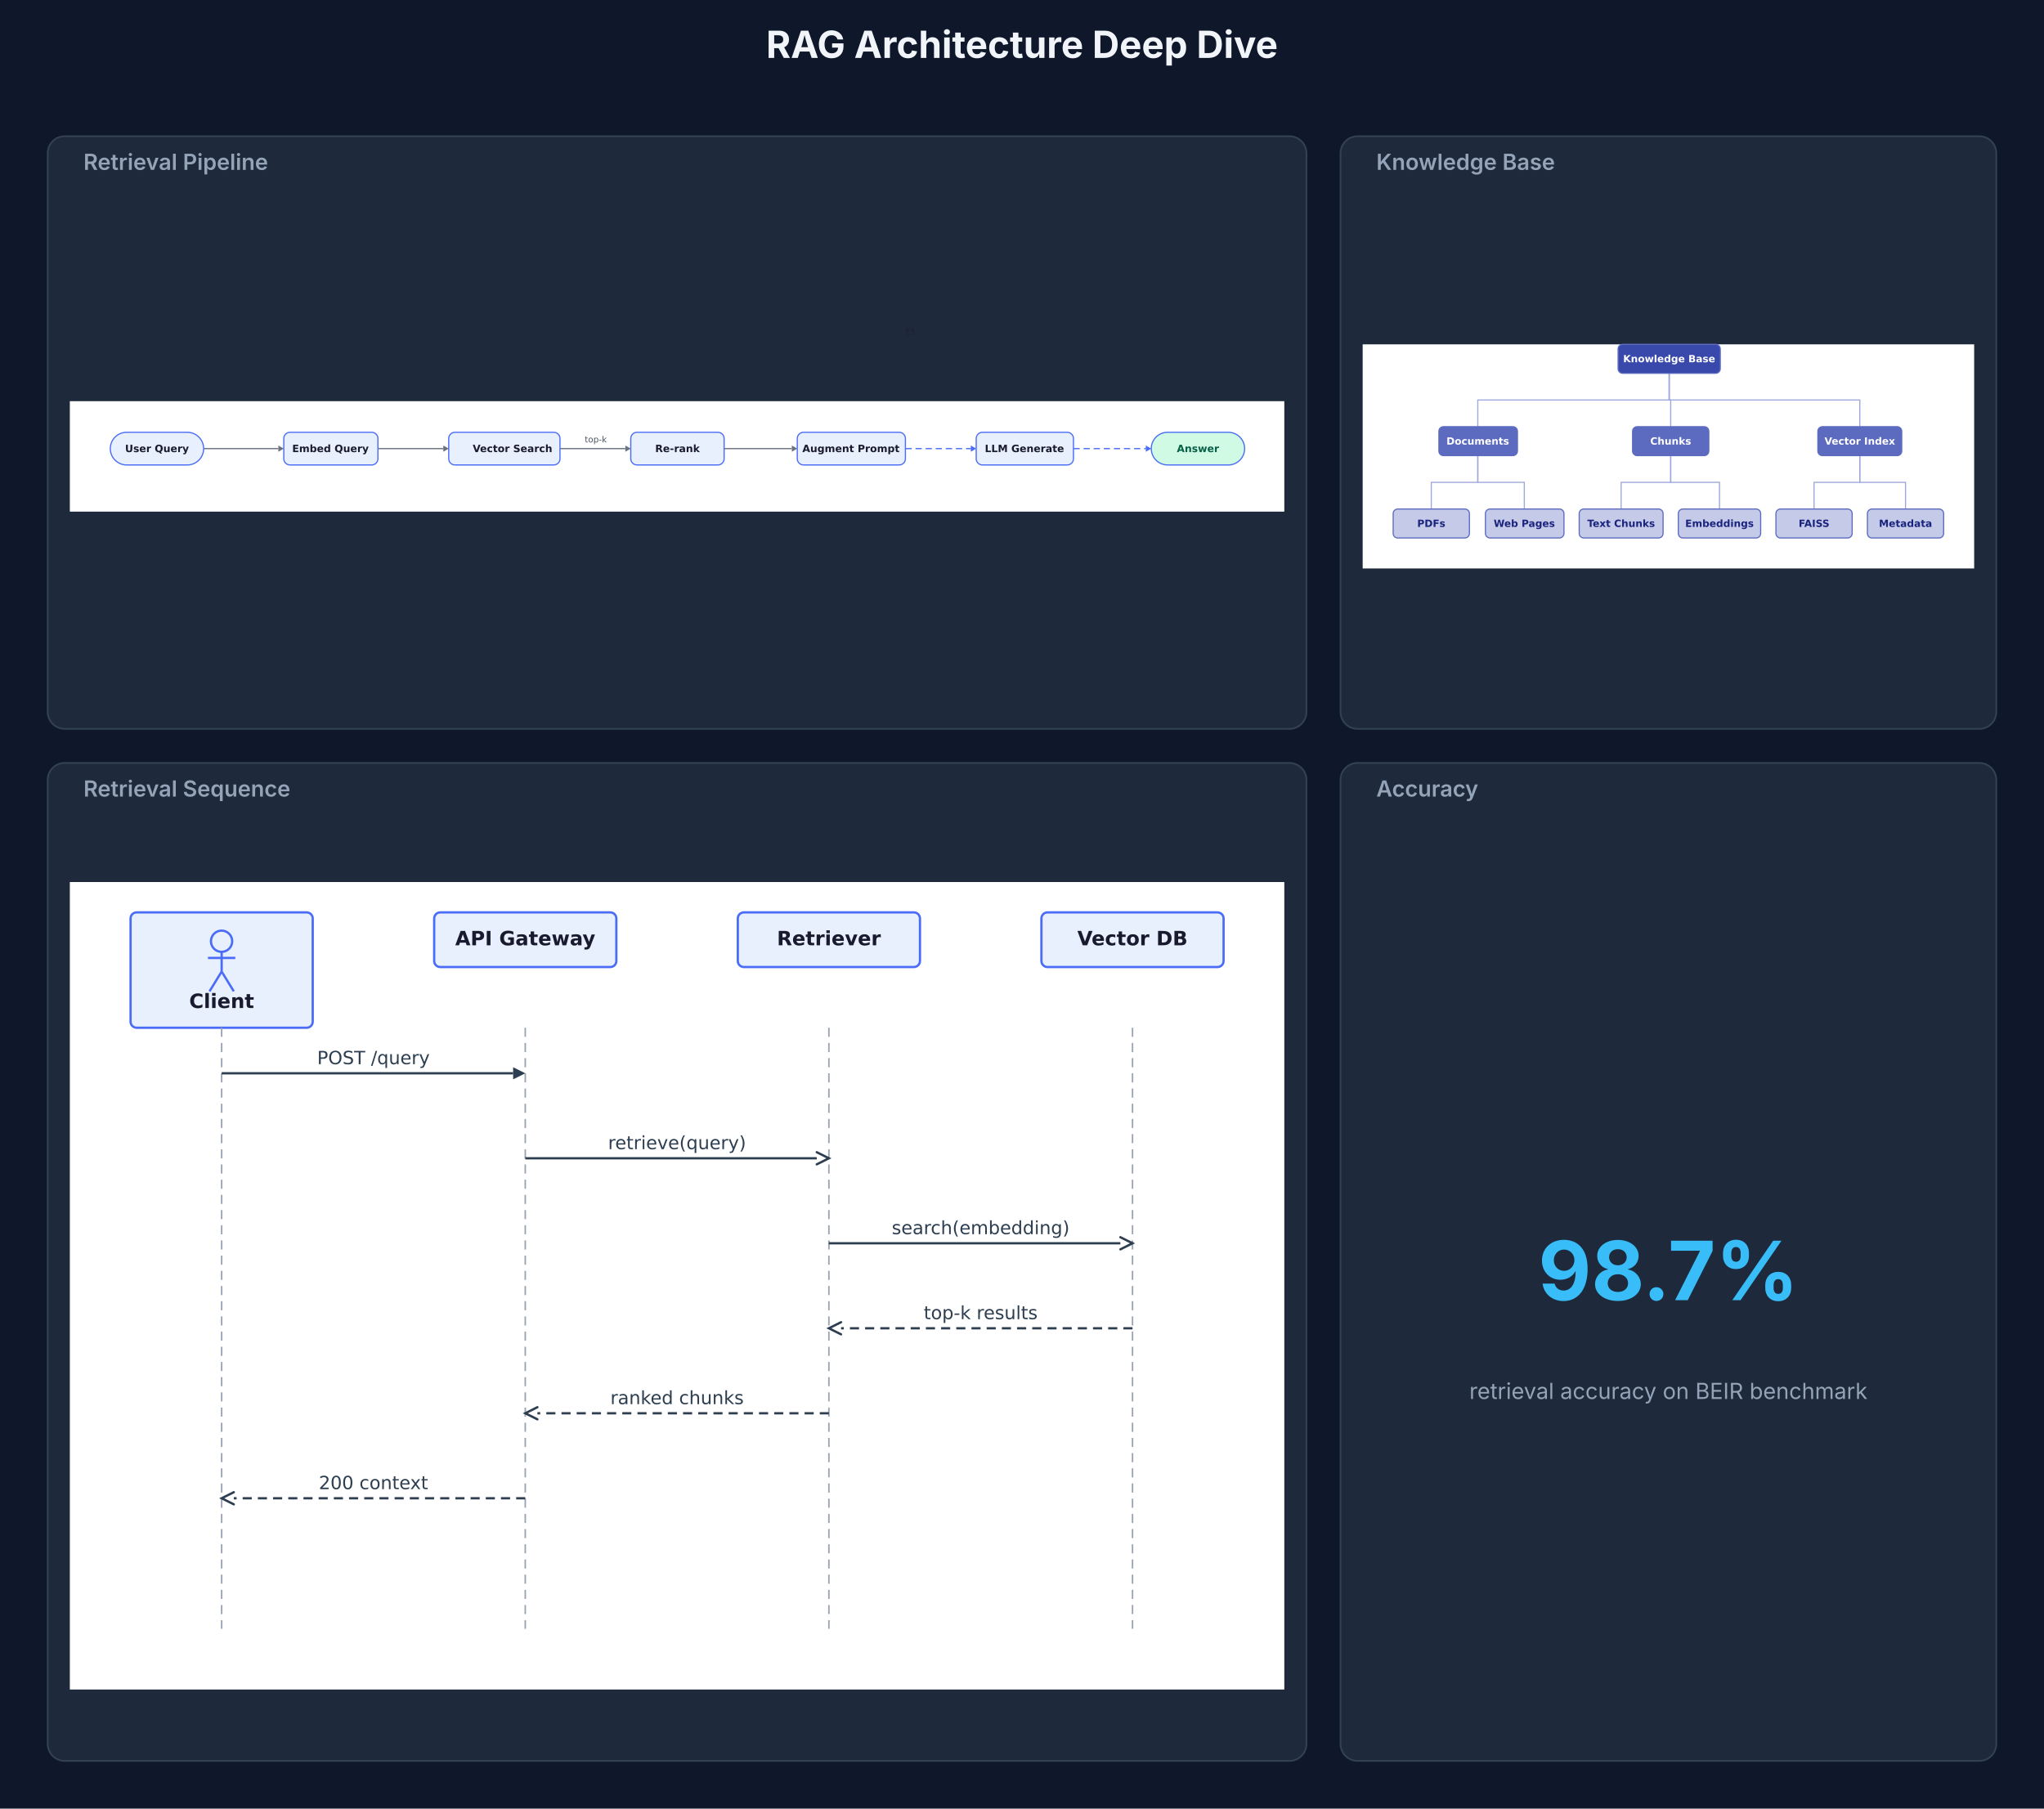
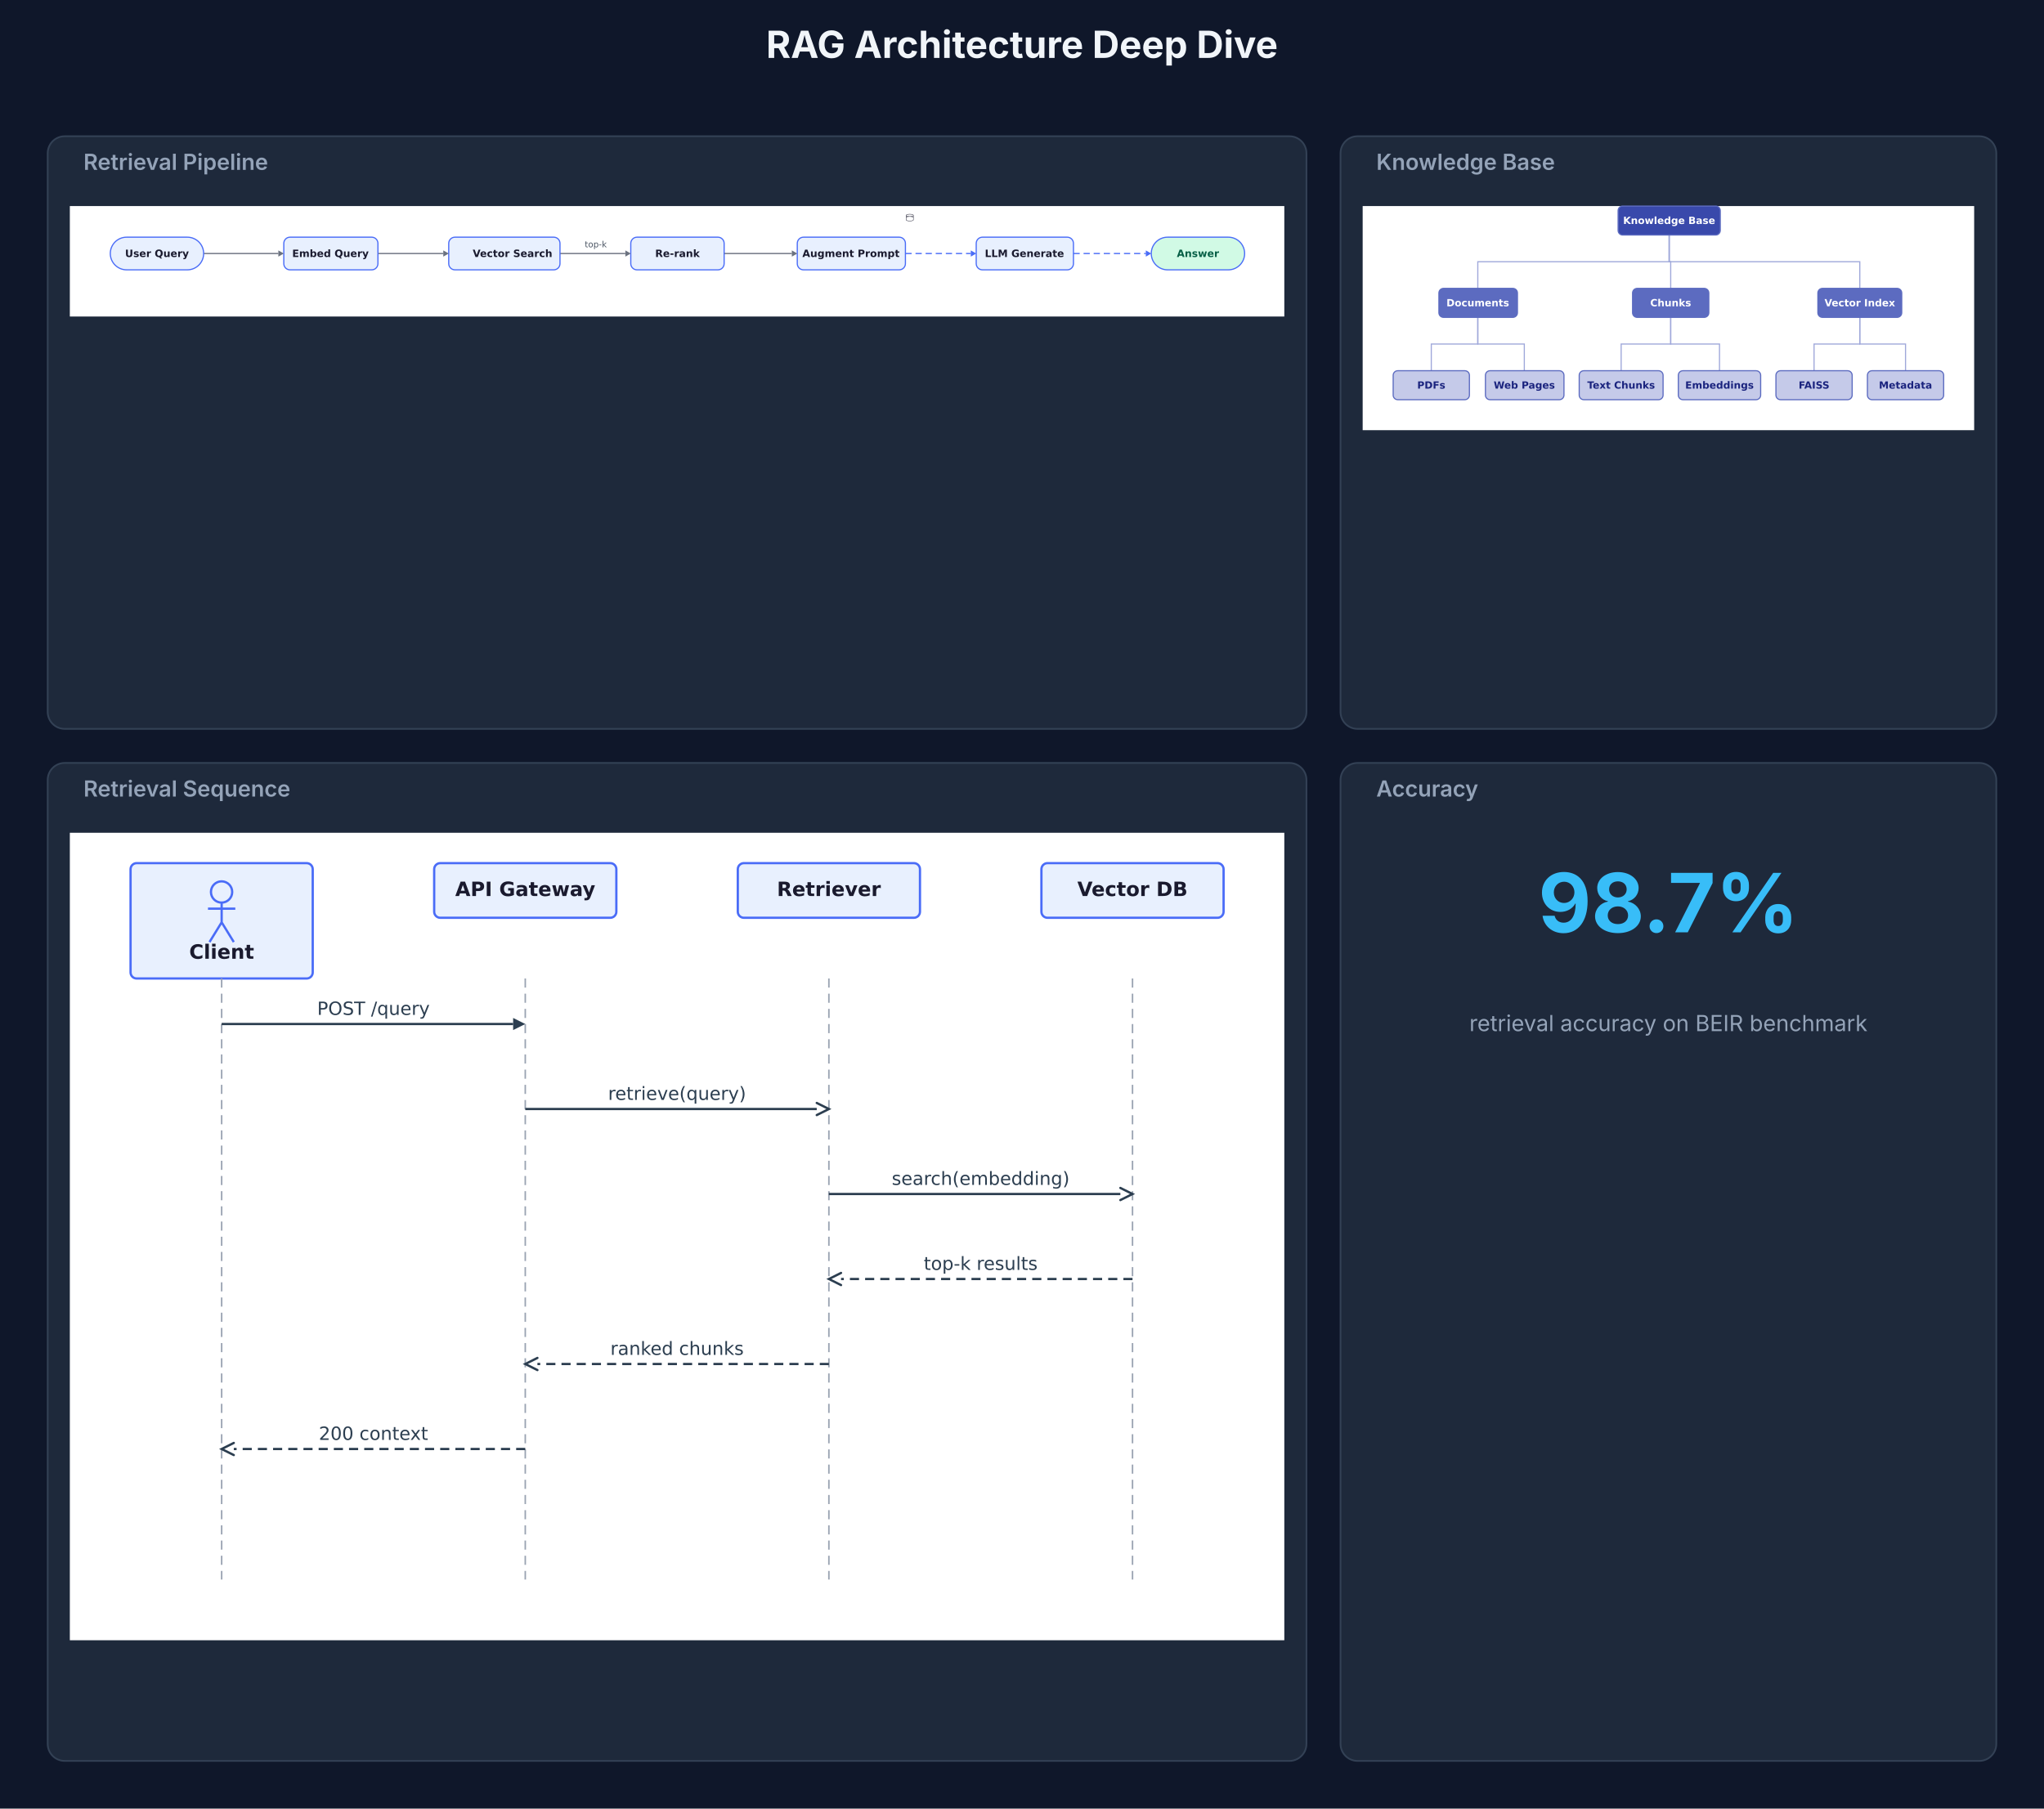
<svg xmlns="http://www.w3.org/2000/svg" height="1062" version="1.1" viewBox="0 0 1200 1062" width="1200">
  <rect fill="#0f172a" height="1062" width="1200" x="0" y="0" />
  <rect fill="#0f172a" height="52" width="1200" x="0" y="0" />
  <text dominant-baseline="central" fill="#f1f5f9" font-family="Inter, sans-serif" font-size="22" font-weight="700" text-anchor="middle" x="600" y="26">RAG Architecture Deep Dive</text>
  <rect fill="#1e293b" height="348" rx="10" stroke="#334155" stroke-width="1" width="739" x="28" y="80" />
  <rect fill="#1e293b" height="28" rx="10" width="737" x="29" y="81" />
  <text dominant-baseline="central" fill="#94a3b8" font-family="Inter, sans-serif" font-size="13" font-weight="600" text-anchor="start" x="49" y="95">Retrieval Pipeline</text>
-   <rect fill="#ffffff" height="64.86" width="713" x="41" y="235.57" />
-   <path d="M119.56 263.43 C135.09 263.43 151.08 263.43 163.41 263.43" fill="none" stroke="#6b7280" stroke-width="0.69" />
-   <path d="M221.88 263.43 C235.58 263.43 249.74 263.43 260.24 263.43" fill="none" stroke="#6b7280" stroke-width="0.69" />
-   <path d="M328.76 263.43 C342.46 263.43 356.62 263.43 367.13 263.43" fill="none" stroke="#6b7280" stroke-width="0.69" />
-   <path d="M425.13 263.43 C439.29 263.43 453.91 263.43 464.87 263.43" fill="none" stroke="#6b7280" stroke-width="0.69" />
-   <path d="M531.56 263.43 C545.26 263.43 559.42 263.43 569.93 263.43" fill="none" stroke="#4a6cf7" stroke-dasharray="3.65,2.28" stroke-width="0.69" />
-   <path d="M630.22 263.43 C645.29 263.43 660.82 263.43 672.7 263.43" fill="none" stroke="#4a6cf7" stroke-dasharray="3.65,2.28" stroke-width="0.69" />
-   <rect fill="#e8f0fe" height="19.18" rx="9.59" stroke="#4a6cf7" stroke-width="0.69" width="54.81" x="64.75" y="253.84" />
-   <text dominant-baseline="central" fill="#1a1a2e" font-family="DejaVu Sans, sans-serif" font-size="5.94" font-weight="600" text-anchor="middle" x="92.16" y="263.43">User Query</text>
-   <rect fill="#e8f0fe" height="19.18" rx="3.65" stroke="#4a6cf7" stroke-width="0.69" width="55.27" x="166.61" y="253.84" />
-   <text dominant-baseline="central" fill="#1a1a2e" font-family="DejaVu Sans, sans-serif" font-size="5.94" font-weight="600" text-anchor="middle" x="194.01" y="263.43">Embed Query</text>
-   <rect fill="#e8f0fe" height="19.18" rx="3.65" stroke="#4a6cf7" stroke-width="0.69" width="65.32" x="263.44" y="253.84" />
-   <path d="M42.83 238.77 A3.65 1.14 0 0 1 50.14 238.77 A3.65 1.14 0 0 1 42.83 238.77 L42.83 243.34 A3.65 1.14 0 0 0 50.14 243.34 L50.14 238.77 M42.83 241.05 A3.65 1.14 0 0 1 50.14 241.05" fill="none" opacity="0.85" stroke="#1a1a2e" stroke-width="0.46" transform="translate(507,54) scale(0.5833)" />
-   <text dominant-baseline="central" fill="#1a1a2e" font-family="DejaVu Sans, sans-serif" font-size="5.94" font-weight="600" text-anchor="middle" x="300.9" y="263.43">Vector Search</text>
-   <rect fill="#e8f0fe" height="19.18" rx="3.65" stroke="#4a6cf7" stroke-width="0.69" width="54.81" x="370.32" y="253.84" />
-   <text dominant-baseline="central" fill="#1a1a2e" font-family="DejaVu Sans, sans-serif" font-size="5.94" font-weight="600" text-anchor="middle" x="397.73" y="263.43">Re-rank</text>
-   <rect fill="#e8f0fe" height="19.18" rx="3.65" stroke="#4a6cf7" stroke-width="0.69" width="63.49" x="468.07" y="253.84" />
-   <text dominant-baseline="central" fill="#1a1a2e" font-family="DejaVu Sans, sans-serif" font-size="5.94" font-weight="600" text-anchor="middle" x="499.59" y="263.43">Augment Prompt</text>
-   <rect fill="#e8f0fe" height="19.18" rx="3.65" stroke="#4a6cf7" stroke-width="0.69" width="57.09" x="573.12" y="253.84" />
-   <text dominant-baseline="central" fill="#1a1a2e" font-family="DejaVu Sans, sans-serif" font-size="5.94" font-weight="600" text-anchor="middle" x="601.44" y="263.43">LLM Generate</text>
-   <rect fill="#d1fae5" height="19.18" rx="9.59" stroke="#4a6cf7" stroke-width="0.69" width="54.81" x="675.89" y="253.84" />
-   <text dominant-baseline="central" fill="#065f46" font-family="DejaVu Sans, sans-serif" font-size="5.94" font-weight="600" text-anchor="middle" x="703.3" y="263.43">Answer</text>
-   <path d="M166.61 263.43 L163.41 261.61 L163.41 265.26 Z" fill="#6b7280" stroke="none" stroke-width="0" />
-   <path d="M263.44 263.43 L260.24 261.61 L260.24 265.26 Z" fill="#6b7280" stroke="none" stroke-width="0" />
-   <path d="M370.32 263.43 L367.13 261.61 L367.13 265.26 Z" fill="#6b7280" stroke="none" stroke-width="0" />
-   <path d="M468.07 263.43 L464.87 261.61 L464.87 265.26 Z" fill="#6b7280" stroke="none" stroke-width="0" />
-   <path d="M573.12 263.43 L569.93 261.61 L569.93 265.26 Z" fill="#4a6cf7" stroke="none" stroke-width="0" />
-   <path d="M675.89 263.43 L672.7 261.61 L672.7 265.26 Z" fill="#4a6cf7" stroke="none" stroke-width="0" />
-   <text dominant-baseline="auto" fill="#4b5563" font-family="DejaVu Sans, sans-serif" font-size="5.02" font-weight="400" text-anchor="middle" x="349.77" y="259.78">top-k</text>
+   <rect fill="#ffffff" height="64.86" width="713" x="41" y="121" />
+   <path d="M119.56 148.86 C135.09 148.86 151.08 148.86 163.41 148.86" fill="none" stroke="#6b7280" stroke-width="0.69" />
+   <path d="M221.88 148.86 C235.58 148.86 249.74 148.86 260.24 148.86" fill="none" stroke="#6b7280" stroke-width="0.69" />
+   <path d="M328.76 148.86 C342.46 148.86 356.62 148.86 367.13 148.86" fill="none" stroke="#6b7280" stroke-width="0.69" />
+   <path d="M425.13 148.86 C439.29 148.86 453.91 148.86 464.87 148.86" fill="none" stroke="#6b7280" stroke-width="0.69" />
+   <path d="M531.56 148.86 C545.26 148.86 559.42 148.86 569.93 148.86" fill="none" stroke="#4a6cf7" stroke-dasharray="3.65,2.28" stroke-width="0.69" />
+   <path d="M630.22 148.86 C645.29 148.86 660.82 148.86 672.7 148.86" fill="none" stroke="#4a6cf7" stroke-dasharray="3.65,2.28" stroke-width="0.69" />
+   <rect fill="#e8f0fe" height="19.18" rx="9.59" stroke="#4a6cf7" stroke-width="0.69" width="54.81" x="64.75" y="139.27" />
+   <text dominant-baseline="central" fill="#1a1a2e" font-family="DejaVu Sans, sans-serif" font-size="5.94" font-weight="600" text-anchor="middle" x="92.16" y="148.86">User Query</text>
+   <rect fill="#e8f0fe" height="19.18" rx="3.65" stroke="#4a6cf7" stroke-width="0.69" width="55.27" x="166.61" y="139.27" />
+   <text dominant-baseline="central" fill="#1a1a2e" font-family="DejaVu Sans, sans-serif" font-size="5.94" font-weight="600" text-anchor="middle" x="194.01" y="148.86">Embed Query</text>
+   <rect fill="#e8f0fe" height="19.18" rx="3.65" stroke="#4a6cf7" stroke-width="0.69" width="65.32" x="263.44" y="139.27" />
+   <path d="M42.83 124.2 A3.65 1.14 0 0 1 50.14 124.2 A3.65 1.14 0 0 1 42.83 124.2 L42.83 128.76 A3.65 1.14 0 0 0 50.14 128.76 L50.14 124.2 M42.83 126.48 A3.65 1.14 0 0 1 50.14 126.48" fill="none" opacity="0.85" stroke="#1a1a2e" stroke-width="0.46" transform="translate(507,54) scale(0.5833)" />
+   <text dominant-baseline="central" fill="#1a1a2e" font-family="DejaVu Sans, sans-serif" font-size="5.94" font-weight="600" text-anchor="middle" x="300.9" y="148.86">Vector Search</text>
+   <rect fill="#e8f0fe" height="19.18" rx="3.65" stroke="#4a6cf7" stroke-width="0.69" width="54.81" x="370.32" y="139.27" />
+   <text dominant-baseline="central" fill="#1a1a2e" font-family="DejaVu Sans, sans-serif" font-size="5.94" font-weight="600" text-anchor="middle" x="397.73" y="148.86">Re-rank</text>
+   <rect fill="#e8f0fe" height="19.18" rx="3.65" stroke="#4a6cf7" stroke-width="0.69" width="63.49" x="468.07" y="139.27" />
+   <text dominant-baseline="central" fill="#1a1a2e" font-family="DejaVu Sans, sans-serif" font-size="5.94" font-weight="600" text-anchor="middle" x="499.59" y="148.86">Augment Prompt</text>
+   <rect fill="#e8f0fe" height="19.18" rx="3.65" stroke="#4a6cf7" stroke-width="0.69" width="57.09" x="573.12" y="139.27" />
+   <text dominant-baseline="central" fill="#1a1a2e" font-family="DejaVu Sans, sans-serif" font-size="5.94" font-weight="600" text-anchor="middle" x="601.44" y="148.86">LLM Generate</text>
+   <rect fill="#d1fae5" height="19.18" rx="9.59" stroke="#4a6cf7" stroke-width="0.69" width="54.81" x="675.89" y="139.27" />
+   <text dominant-baseline="central" fill="#065f46" font-family="DejaVu Sans, sans-serif" font-size="5.94" font-weight="600" text-anchor="middle" x="703.3" y="148.86">Answer</text>
+   <path d="M166.61 148.86 L163.41 147.04 L163.41 150.69 Z" fill="#6b7280" stroke="none" stroke-width="0" />
+   <path d="M263.44 148.86 L260.24 147.04 L260.24 150.69 Z" fill="#6b7280" stroke="none" stroke-width="0" />
+   <path d="M370.32 148.86 L367.13 147.04 L367.13 150.69 Z" fill="#6b7280" stroke="none" stroke-width="0" />
+   <path d="M468.07 148.86 L464.87 147.04 L464.87 150.69 Z" fill="#6b7280" stroke="none" stroke-width="0" />
+   <path d="M573.12 148.86 L569.93 147.04 L569.93 150.69 Z" fill="#4a6cf7" stroke="none" stroke-width="0" />
+   <path d="M675.89 148.86 L672.7 147.04 L672.7 150.69 Z" fill="#4a6cf7" stroke="none" stroke-width="0" />
+   <text dominant-baseline="auto" fill="#4b5563" font-family="DejaVu Sans, sans-serif" font-size="5.02" font-weight="400" text-anchor="middle" x="349.77" y="145.21">top-k</text>
  <rect fill="#1e293b" height="348" rx="10" stroke="#334155" stroke-width="1" width="385" x="787" y="80" />
  <rect fill="#1e293b" height="28" rx="10" width="383" x="788" y="81" />
  <text dominant-baseline="central" fill="#94a3b8" font-family="Inter, sans-serif" font-size="13" font-weight="600" text-anchor="start" x="808" y="95">Knowledge Base</text>
-   <rect fill="#ffffff" height="131.6" width="359" x="800" y="202.2" />
-   <path d="M979.95 219.21 L979.95 234.88 L867.59 234.88 L867.59 250.54" fill="none" stroke="#9fa8da" stroke-width="0.67" />
-   <path d="M867.59 267.55 L867.59 283.22 L840.29 283.22 L840.29 298.89" fill="none" stroke="#9fa8da" stroke-width="0.67" />
-   <path d="M867.59 267.55 L867.59 283.22 L894.9 283.22 L894.9 298.89" fill="none" stroke="#9fa8da" stroke-width="0.67" />
-   <path d="M979.95 219.21 L979.95 234.88 L980.84 234.88 L980.84 250.54" fill="none" stroke="#9fa8da" stroke-width="0.67" />
-   <path d="M980.84 267.55 L980.84 283.22 L951.75 283.22 L951.75 298.89" fill="none" stroke="#9fa8da" stroke-width="0.67" />
-   <path d="M980.84 267.55 L980.84 283.22 L1009.49 283.22 L1009.49 298.89" fill="none" stroke="#9fa8da" stroke-width="0.67" />
-   <path d="M979.95 219.21 L979.95 234.88 L1091.86 234.88 L1091.86 250.54" fill="none" stroke="#9fa8da" stroke-width="0.67" />
-   <path d="M1091.86 267.55 L1091.86 283.22 L1065 283.22 L1065 298.89" fill="none" stroke="#9fa8da" stroke-width="0.67" />
-   <path d="M1091.86 267.55 L1091.86 283.22 L1118.71 283.22 L1118.71 298.89" fill="none" stroke="#9fa8da" stroke-width="0.67" />
-   <rect fill="#c5cae9" height="17.01" rx="2.69" stroke="#5c6bc0" stroke-width="0.67" width="44.76" x="817.91" y="298.89" />
-   <text dominant-baseline="central" fill="#1a237e" font-family="DejaVu Sans, sans-serif" font-size="5.82" font-weight="600" text-anchor="middle" x="840.29" y="307.39">PDFs</text>
-   <rect fill="#c5cae9" height="17.01" rx="2.69" stroke="#5c6bc0" stroke-width="0.67" width="46.11" x="872.07" y="298.89" />
-   <text dominant-baseline="central" fill="#1a237e" font-family="DejaVu Sans, sans-serif" font-size="5.82" font-weight="600" text-anchor="middle" x="894.9" y="307.39">Web Pages</text>
-   <rect fill="#5c6bc0" height="17.01" rx="2.69" stroke="#5c6bc0" stroke-width="0.67" width="46.11" x="844.76" y="250.54" />
-   <text dominant-baseline="central" fill="#ffffff" font-family="DejaVu Sans, sans-serif" font-size="5.82" font-weight="600" text-anchor="middle" x="867.59" y="259.05">Documents</text>
-   <rect fill="#c5cae9" height="17.01" rx="2.69" stroke="#5c6bc0" stroke-width="0.67" width="49.24" x="927.13" y="298.89" />
-   <text dominant-baseline="central" fill="#1a237e" font-family="DejaVu Sans, sans-serif" font-size="5.82" font-weight="600" text-anchor="middle" x="951.75" y="307.39">Text Chunks</text>
-   <rect fill="#c5cae9" height="17.01" rx="2.69" stroke="#5c6bc0" stroke-width="0.67" width="48.34" x="985.32" y="298.89" />
-   <text dominant-baseline="central" fill="#1a237e" font-family="DejaVu Sans, sans-serif" font-size="5.82" font-weight="600" text-anchor="middle" x="1009.49" y="307.39">Embeddings</text>
-   <rect fill="#5c6bc0" height="17.01" rx="2.69" stroke="#5c6bc0" stroke-width="0.67" width="44.76" x="958.46" y="250.54" />
-   <text dominant-baseline="central" fill="#ffffff" font-family="DejaVu Sans, sans-serif" font-size="5.82" font-weight="600" text-anchor="middle" x="980.84" y="259.05">Chunks</text>
-   <rect fill="#c5cae9" height="17.01" rx="2.69" stroke="#5c6bc0" stroke-width="0.67" width="44.76" x="1042.62" y="298.89" />
-   <text dominant-baseline="central" fill="#1a237e" font-family="DejaVu Sans, sans-serif" font-size="5.82" font-weight="600" text-anchor="middle" x="1065" y="307.39">FAISS</text>
-   <rect fill="#c5cae9" height="17.01" rx="2.69" stroke="#5c6bc0" stroke-width="0.67" width="44.76" x="1096.33" y="298.89" />
-   <text dominant-baseline="central" fill="#1a237e" font-family="DejaVu Sans, sans-serif" font-size="5.82" font-weight="600" text-anchor="middle" x="1118.71" y="307.39">Metadata</text>
-   <rect fill="#5c6bc0" height="17.01" rx="2.69" stroke="#5c6bc0" stroke-width="0.67" width="49.24" x="1067.24" y="250.54" />
-   <text dominant-baseline="central" fill="#ffffff" font-family="DejaVu Sans, sans-serif" font-size="5.82" font-weight="600" text-anchor="middle" x="1091.86" y="259.05">Vector Index</text>
-   <rect fill="#3949ab" height="17.01" rx="2.69" stroke="#5c6bc0" stroke-width="0.67" width="59.98" x="949.96" y="202.2" />
-   <text dominant-baseline="central" fill="#ffffff" font-family="DejaVu Sans, sans-serif" font-size="5.82" font-weight="600" text-anchor="middle" x="979.95" y="210.7">Knowledge Base</text>
+   <rect fill="#ffffff" height="131.6" width="359" x="800" y="121" />
+   <path d="M979.95 138.01 L979.95 153.68 L867.59 153.68 L867.59 169.34" fill="none" stroke="#9fa8da" stroke-width="0.67" />
+   <path d="M867.59 186.35 L867.59 202.02 L840.29 202.02 L840.29 217.69" fill="none" stroke="#9fa8da" stroke-width="0.67" />
+   <path d="M867.59 186.35 L867.59 202.02 L894.9 202.02 L894.9 217.69" fill="none" stroke="#9fa8da" stroke-width="0.67" />
+   <path d="M979.95 138.01 L979.95 153.68 L980.84 153.68 L980.84 169.34" fill="none" stroke="#9fa8da" stroke-width="0.67" />
+   <path d="M980.84 186.35 L980.84 202.02 L951.75 202.02 L951.75 217.69" fill="none" stroke="#9fa8da" stroke-width="0.67" />
+   <path d="M980.84 186.35 L980.84 202.02 L1009.49 202.02 L1009.49 217.69" fill="none" stroke="#9fa8da" stroke-width="0.67" />
+   <path d="M979.95 138.01 L979.95 153.68 L1091.86 153.68 L1091.86 169.34" fill="none" stroke="#9fa8da" stroke-width="0.67" />
+   <path d="M1091.86 186.35 L1091.86 202.02 L1065 202.02 L1065 217.69" fill="none" stroke="#9fa8da" stroke-width="0.67" />
+   <path d="M1091.86 186.35 L1091.86 202.02 L1118.71 202.02 L1118.71 217.69" fill="none" stroke="#9fa8da" stroke-width="0.67" />
+   <rect fill="#c5cae9" height="17.01" rx="2.69" stroke="#5c6bc0" stroke-width="0.67" width="44.76" x="817.91" y="217.69" />
+   <text dominant-baseline="central" fill="#1a237e" font-family="DejaVu Sans, sans-serif" font-size="5.82" font-weight="600" text-anchor="middle" x="840.29" y="226.19">PDFs</text>
+   <rect fill="#c5cae9" height="17.01" rx="2.69" stroke="#5c6bc0" stroke-width="0.67" width="46.11" x="872.07" y="217.69" />
+   <text dominant-baseline="central" fill="#1a237e" font-family="DejaVu Sans, sans-serif" font-size="5.82" font-weight="600" text-anchor="middle" x="894.9" y="226.19">Web Pages</text>
+   <rect fill="#5c6bc0" height="17.01" rx="2.69" stroke="#5c6bc0" stroke-width="0.67" width="46.11" x="844.76" y="169.34" />
+   <text dominant-baseline="central" fill="#ffffff" font-family="DejaVu Sans, sans-serif" font-size="5.82" font-weight="600" text-anchor="middle" x="867.59" y="177.85">Documents</text>
+   <rect fill="#c5cae9" height="17.01" rx="2.69" stroke="#5c6bc0" stroke-width="0.67" width="49.24" x="927.13" y="217.69" />
+   <text dominant-baseline="central" fill="#1a237e" font-family="DejaVu Sans, sans-serif" font-size="5.82" font-weight="600" text-anchor="middle" x="951.75" y="226.19">Text Chunks</text>
+   <rect fill="#c5cae9" height="17.01" rx="2.69" stroke="#5c6bc0" stroke-width="0.67" width="48.34" x="985.32" y="217.69" />
+   <text dominant-baseline="central" fill="#1a237e" font-family="DejaVu Sans, sans-serif" font-size="5.82" font-weight="600" text-anchor="middle" x="1009.49" y="226.19">Embeddings</text>
+   <rect fill="#5c6bc0" height="17.01" rx="2.69" stroke="#5c6bc0" stroke-width="0.67" width="44.76" x="958.46" y="169.34" />
+   <text dominant-baseline="central" fill="#ffffff" font-family="DejaVu Sans, sans-serif" font-size="5.82" font-weight="600" text-anchor="middle" x="980.84" y="177.85">Chunks</text>
+   <rect fill="#c5cae9" height="17.01" rx="2.69" stroke="#5c6bc0" stroke-width="0.67" width="44.76" x="1042.62" y="217.69" />
+   <text dominant-baseline="central" fill="#1a237e" font-family="DejaVu Sans, sans-serif" font-size="5.82" font-weight="600" text-anchor="middle" x="1065" y="226.19">FAISS</text>
+   <rect fill="#c5cae9" height="17.01" rx="2.69" stroke="#5c6bc0" stroke-width="0.67" width="44.76" x="1096.33" y="217.69" />
+   <text dominant-baseline="central" fill="#1a237e" font-family="DejaVu Sans, sans-serif" font-size="5.82" font-weight="600" text-anchor="middle" x="1118.71" y="226.19">Metadata</text>
+   <rect fill="#5c6bc0" height="17.01" rx="2.69" stroke="#5c6bc0" stroke-width="0.67" width="49.24" x="1067.24" y="169.34" />
+   <text dominant-baseline="central" fill="#ffffff" font-family="DejaVu Sans, sans-serif" font-size="5.82" font-weight="600" text-anchor="middle" x="1091.86" y="177.85">Vector Index</text>
+   <rect fill="#3949ab" height="17.01" rx="2.69" stroke="#5c6bc0" stroke-width="0.67" width="59.98" x="949.96" y="121" />
+   <text dominant-baseline="central" fill="#ffffff" font-family="DejaVu Sans, sans-serif" font-size="5.82" font-weight="600" text-anchor="middle" x="979.95" y="129.5">Knowledge Base</text>
  <rect fill="#1e293b" height="586" rx="10" stroke="#334155" stroke-width="1" width="739" x="28" y="448" />
  <rect fill="#1e293b" height="28" rx="10" width="737" x="29" y="449" />
  <text dominant-baseline="central" fill="#94a3b8" font-family="Inter, sans-serif" font-size="13" font-weight="600" text-anchor="start" x="49" y="463">Retrieval Sequence</text>
-   <rect fill="#ffffff" height="474.15" width="713" x="41" y="517.93" />
-   <rect fill="#e8f0fe" height="67.74" rx="3.57" stroke="#4a6cf7" stroke-width="1.34" width="106.95" x="76.65" y="535.75" />
-   <path d="M130.13 546.45 A6.24 6.24 0 1 1 130.04 546.45 Z M130.13 558.92 L130.13 570.51 M122.1 562.49 L138.15 562.49 M130.13 570.51 L123 582.1 M130.13 570.51 L137.26 582.1" fill="none" stroke="#4a6cf7" stroke-width="1.34" />
-   <text dominant-baseline="alphabetic" fill="#1a1a2e" font-family="DejaVu Sans" font-size="11.59" font-weight="700" text-anchor="middle" x="130.13" y="591.9">Client</text>
-   <line stroke="#9aa3b2" stroke-dasharray="5.35,3.57" stroke-width="0.89" x1="130.13" x2="130.13" y1="603.49" y2="956.42" />
-   <rect fill="#e8f0fe" height="32.09" rx="3.57" stroke="#4a6cf7" stroke-width="1.34" width="106.95" x="254.9" y="535.75" />
-   <text dominant-baseline="middle" fill="#1a1a2e" font-family="DejaVu Sans" font-size="11.59" font-weight="700" text-anchor="middle" x="308.38" y="551.79">API Gateway</text>
-   <line stroke="#9aa3b2" stroke-dasharray="5.35,3.57" stroke-width="0.89" x1="308.38" x2="308.38" y1="603.49" y2="956.42" />
-   <rect fill="#e8f0fe" height="32.09" rx="3.57" stroke="#4a6cf7" stroke-width="1.34" width="106.95" x="433.15" y="535.75" />
-   <text dominant-baseline="middle" fill="#1a1a2e" font-family="DejaVu Sans" font-size="11.59" font-weight="700" text-anchor="middle" x="486.63" y="551.79">Retriever</text>
-   <line stroke="#9aa3b2" stroke-dasharray="5.35,3.57" stroke-width="0.89" x1="486.63" x2="486.63" y1="603.49" y2="956.42" />
-   <rect fill="#e8f0fe" height="32.09" rx="3.57" stroke="#4a6cf7" stroke-width="1.34" width="106.95" x="611.4" y="535.75" />
-   <text dominant-baseline="middle" fill="#1a1a2e" font-family="DejaVu Sans" font-size="11.59" font-weight="700" text-anchor="middle" x="664.88" y="551.79">Vector DB</text>
-   <line stroke="#9aa3b2" stroke-dasharray="5.35,3.57" stroke-width="0.89" x1="664.88" x2="664.88" y1="603.49" y2="956.42" />
-   <line stroke="#2c3e50" stroke-width="1.34" x1="130.13" x2="301.25" y1="630.23" y2="630.23" />
-   <path d="M308.38 630.23 L301.25 626.66 L301.25 633.79 Z" fill="#2c3e50" stroke="none" stroke-width="0" />
-   <text dominant-baseline="alphabetic" fill="#2c3e50" font-family="DejaVu Sans" font-size="10.7" font-weight="400" text-anchor="middle" x="219.25" y="624.88">POST /query</text>
-   <line stroke="#2c3e50" stroke-width="1.34" x1="308.38" x2="479.5" y1="680.14" y2="680.14" />
-   <path d="M479.5 676.57 L486.63 680.14 L479.5 683.7" fill="none" stroke="#2c3e50" stroke-linecap="round" stroke-width="1.34" />
-   <text dominant-baseline="alphabetic" fill="#2c3e50" font-family="DejaVu Sans" font-size="10.7" font-weight="400" text-anchor="middle" x="397.5" y="674.79">retrieve(query)</text>
-   <line stroke="#2c3e50" stroke-width="1.34" x1="486.63" x2="657.75" y1="730.05" y2="730.05" />
-   <path d="M657.75 726.48 L664.88 730.05 L657.75 733.61" fill="none" stroke="#2c3e50" stroke-linecap="round" stroke-width="1.34" />
-   <text dominant-baseline="alphabetic" fill="#2c3e50" font-family="DejaVu Sans" font-size="10.7" font-weight="400" text-anchor="middle" x="575.75" y="724.7">search(embedding)</text>
-   <line stroke="#2c3e50" stroke-dasharray="5.35,3.57" stroke-width="1.34" x1="664.88" x2="493.76" y1="779.96" y2="779.96" />
-   <path d="M493.76 776.39 L486.63 779.96 L493.76 783.52" fill="none" stroke="#2c3e50" stroke-linecap="round" stroke-width="1.34" />
-   <text dominant-baseline="alphabetic" fill="#2c3e50" font-family="DejaVu Sans" font-size="10.7" font-weight="400" text-anchor="middle" x="575.75" y="774.61">top-k results</text>
-   <line stroke="#2c3e50" stroke-dasharray="5.35,3.57" stroke-width="1.34" x1="486.63" x2="315.51" y1="829.87" y2="829.87" />
-   <path d="M315.51 826.3 L308.38 829.87 L315.51 833.43" fill="none" stroke="#2c3e50" stroke-linecap="round" stroke-width="1.34" />
-   <text dominant-baseline="alphabetic" fill="#2c3e50" font-family="DejaVu Sans" font-size="10.7" font-weight="400" text-anchor="middle" x="397.5" y="824.52">ranked chunks</text>
-   <line stroke="#2c3e50" stroke-dasharray="5.35,3.57" stroke-width="1.34" x1="308.38" x2="137.26" y1="879.78" y2="879.78" />
-   <path d="M137.26 876.21 L130.13 879.78 L137.26 883.34" fill="none" stroke="#2c3e50" stroke-linecap="round" stroke-width="1.34" />
-   <text dominant-baseline="alphabetic" fill="#2c3e50" font-family="DejaVu Sans" font-size="10.7" font-weight="400" text-anchor="middle" x="219.25" y="874.43">200 context</text>
+   <rect fill="#ffffff" height="474.15" width="713" x="41" y="489" />
+   <rect fill="#e8f0fe" height="67.74" rx="3.57" stroke="#4a6cf7" stroke-width="1.34" width="106.95" x="76.65" y="506.83" />
+   <path d="M130.13 517.52 A6.24 6.24 0 1 1 130.04 517.52 Z M130.13 530 L130.13 541.58 M122.1 533.56 L138.15 533.56 M130.13 541.58 L123 553.17 M130.13 541.58 L137.26 553.17" fill="none" stroke="#4a6cf7" stroke-width="1.34" />
+   <text dominant-baseline="alphabetic" fill="#1a1a2e" font-family="DejaVu Sans" font-size="11.59" font-weight="700" text-anchor="middle" x="130.13" y="562.97">Client</text>
+   <line stroke="#9aa3b2" stroke-dasharray="5.35,3.57" stroke-width="0.89" x1="130.13" x2="130.13" y1="574.56" y2="927.5" />
+   <rect fill="#e8f0fe" height="32.09" rx="3.57" stroke="#4a6cf7" stroke-width="1.34" width="106.95" x="254.9" y="506.83" />
+   <text dominant-baseline="middle" fill="#1a1a2e" font-family="DejaVu Sans" font-size="11.59" font-weight="700" text-anchor="middle" x="308.38" y="522.87">API Gateway</text>
+   <line stroke="#9aa3b2" stroke-dasharray="5.35,3.57" stroke-width="0.89" x1="308.38" x2="308.38" y1="574.56" y2="927.5" />
+   <rect fill="#e8f0fe" height="32.09" rx="3.57" stroke="#4a6cf7" stroke-width="1.34" width="106.95" x="433.15" y="506.83" />
+   <text dominant-baseline="middle" fill="#1a1a2e" font-family="DejaVu Sans" font-size="11.59" font-weight="700" text-anchor="middle" x="486.63" y="522.87">Retriever</text>
+   <line stroke="#9aa3b2" stroke-dasharray="5.35,3.57" stroke-width="0.89" x1="486.63" x2="486.63" y1="574.56" y2="927.5" />
+   <rect fill="#e8f0fe" height="32.09" rx="3.57" stroke="#4a6cf7" stroke-width="1.34" width="106.95" x="611.4" y="506.83" />
+   <text dominant-baseline="middle" fill="#1a1a2e" font-family="DejaVu Sans" font-size="11.59" font-weight="700" text-anchor="middle" x="664.88" y="522.87">Vector DB</text>
+   <line stroke="#9aa3b2" stroke-dasharray="5.35,3.57" stroke-width="0.89" x1="664.88" x2="664.88" y1="574.56" y2="927.5" />
+   <line stroke="#2c3e50" stroke-width="1.34" x1="130.13" x2="301.25" y1="601.3" y2="601.3" />
+   <path d="M308.38 601.3 L301.25 597.73 L301.25 604.86 Z" fill="#2c3e50" stroke="none" stroke-width="0" />
+   <text dominant-baseline="alphabetic" fill="#2c3e50" font-family="DejaVu Sans" font-size="10.7" font-weight="400" text-anchor="middle" x="219.25" y="595.95">POST /query</text>
+   <line stroke="#2c3e50" stroke-width="1.34" x1="308.38" x2="479.5" y1="651.21" y2="651.21" />
+   <path d="M479.5 647.64 L486.63 651.21 L479.5 654.77" fill="none" stroke="#2c3e50" stroke-linecap="round" stroke-width="1.34" />
+   <text dominant-baseline="alphabetic" fill="#2c3e50" font-family="DejaVu Sans" font-size="10.7" font-weight="400" text-anchor="middle" x="397.5" y="645.86">retrieve(query)</text>
+   <line stroke="#2c3e50" stroke-width="1.34" x1="486.63" x2="657.75" y1="701.12" y2="701.12" />
+   <path d="M657.75 697.55 L664.88 701.12 L657.75 704.68" fill="none" stroke="#2c3e50" stroke-linecap="round" stroke-width="1.34" />
+   <text dominant-baseline="alphabetic" fill="#2c3e50" font-family="DejaVu Sans" font-size="10.7" font-weight="400" text-anchor="middle" x="575.75" y="695.77">search(embedding)</text>
+   <line stroke="#2c3e50" stroke-dasharray="5.35,3.57" stroke-width="1.34" x1="664.88" x2="493.76" y1="751.03" y2="751.03" />
+   <path d="M493.76 747.46 L486.63 751.03 L493.76 754.59" fill="none" stroke="#2c3e50" stroke-linecap="round" stroke-width="1.34" />
+   <text dominant-baseline="alphabetic" fill="#2c3e50" font-family="DejaVu Sans" font-size="10.7" font-weight="400" text-anchor="middle" x="575.75" y="745.68">top-k results</text>
+   <line stroke="#2c3e50" stroke-dasharray="5.35,3.57" stroke-width="1.34" x1="486.63" x2="315.51" y1="800.94" y2="800.94" />
+   <path d="M315.51 797.37 L308.38 800.94 L315.51 804.5" fill="none" stroke="#2c3e50" stroke-linecap="round" stroke-width="1.34" />
+   <text dominant-baseline="alphabetic" fill="#2c3e50" font-family="DejaVu Sans" font-size="10.7" font-weight="400" text-anchor="middle" x="397.5" y="795.59">ranked chunks</text>
+   <line stroke="#2c3e50" stroke-dasharray="5.35,3.57" stroke-width="1.34" x1="308.38" x2="137.26" y1="850.85" y2="850.85" />
+   <path d="M137.26 847.28 L130.13 850.85 L137.26 854.41" fill="none" stroke="#2c3e50" stroke-linecap="round" stroke-width="1.34" />
+   <text dominant-baseline="alphabetic" fill="#2c3e50" font-family="DejaVu Sans" font-size="10.7" font-weight="400" text-anchor="middle" x="219.25" y="845.5">200 context</text>
  <rect fill="#1e293b" height="586" rx="10" stroke="#334155" stroke-width="1" width="385" x="787" y="448" />
  <rect fill="#1e293b" height="28" rx="10" width="383" x="788" y="449" />
  <text dominant-baseline="central" fill="#94a3b8" font-family="Inter, sans-serif" font-size="13" font-weight="600" text-anchor="start" x="808" y="463">Accuracy</text>
-   <text dominant-baseline="central" fill="#38bdf8" font-family="Inter, sans-serif" font-size="48" font-weight="700" text-anchor="middle" x="979.5" y="746">98.7%</text>
-   <text dominant-baseline="hanging" fill="#94a3b8" font-family="Inter, sans-serif" font-size="13" font-weight="400" text-anchor="middle" x="979.5" y="812">retrieval accuracy on BEIR benchmark</text>
+   <text dominant-baseline="central" fill="#38bdf8" font-family="Inter, sans-serif" font-size="48" font-weight="700" text-anchor="middle" x="979.5" y="530">98.7%</text>
+   <text dominant-baseline="hanging" fill="#94a3b8" font-family="Inter, sans-serif" font-size="13" font-weight="400" text-anchor="middle" x="979.5" y="596">retrieval accuracy on BEIR benchmark</text>
</svg>
